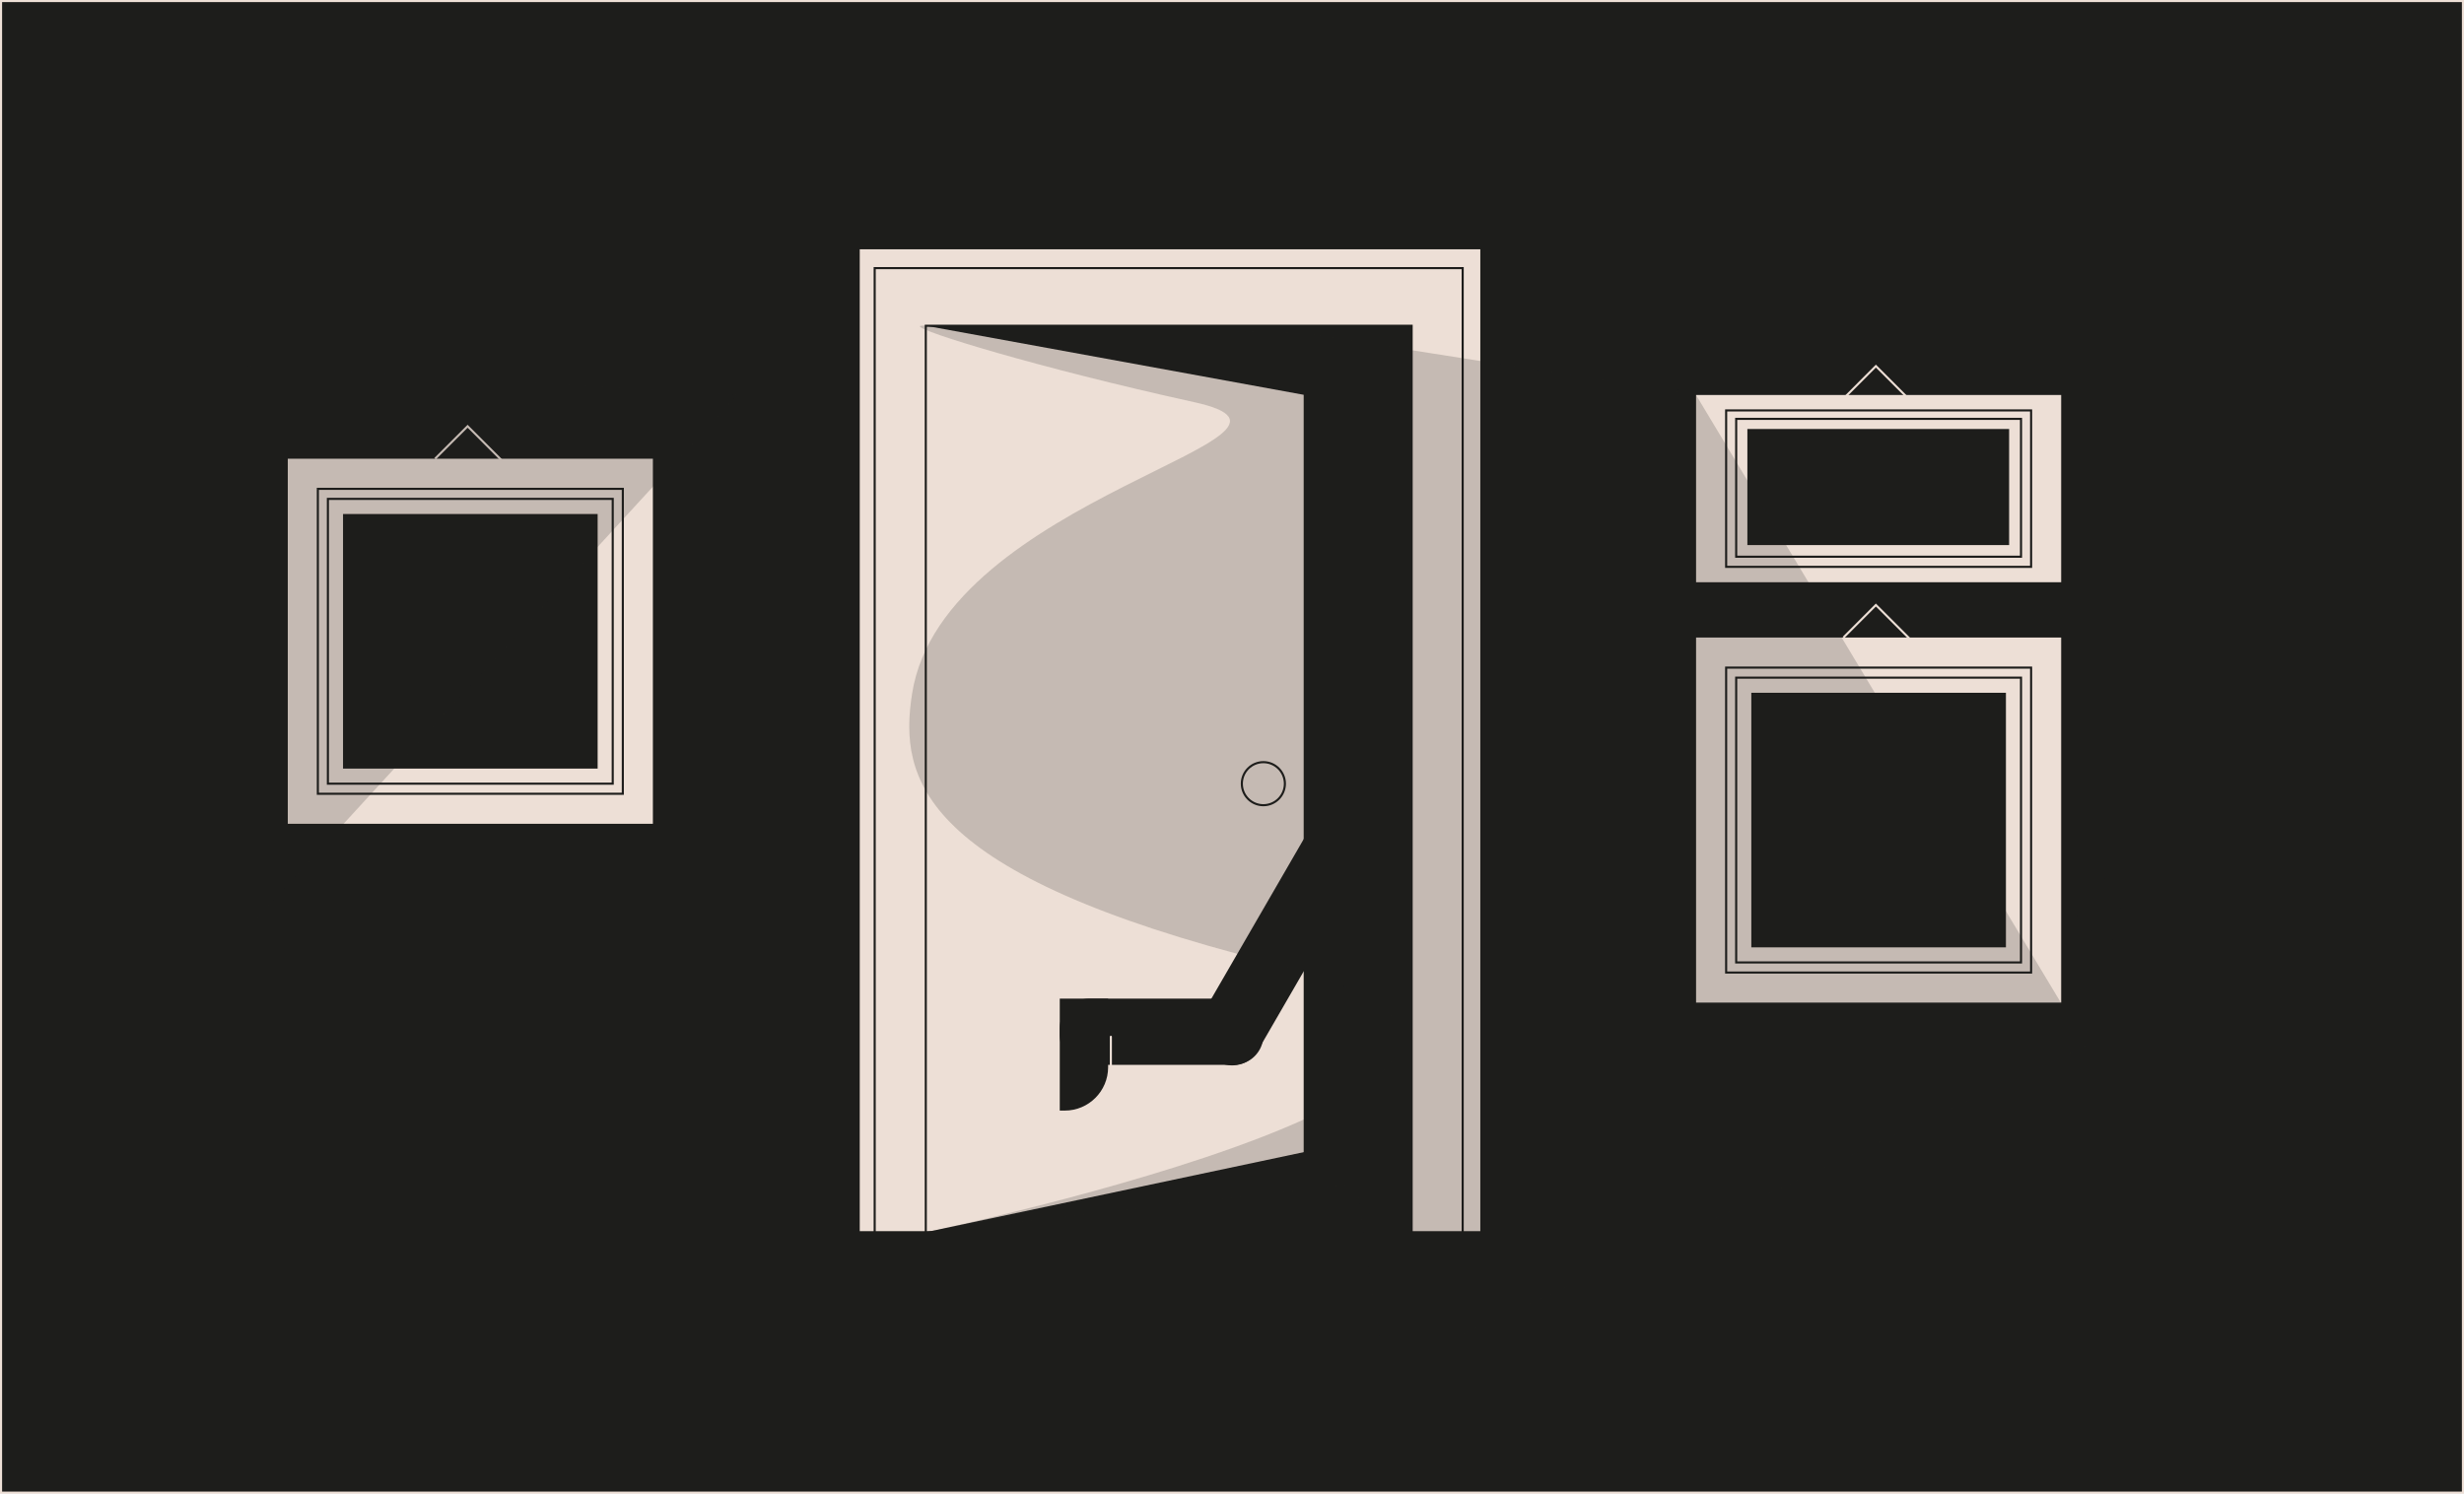
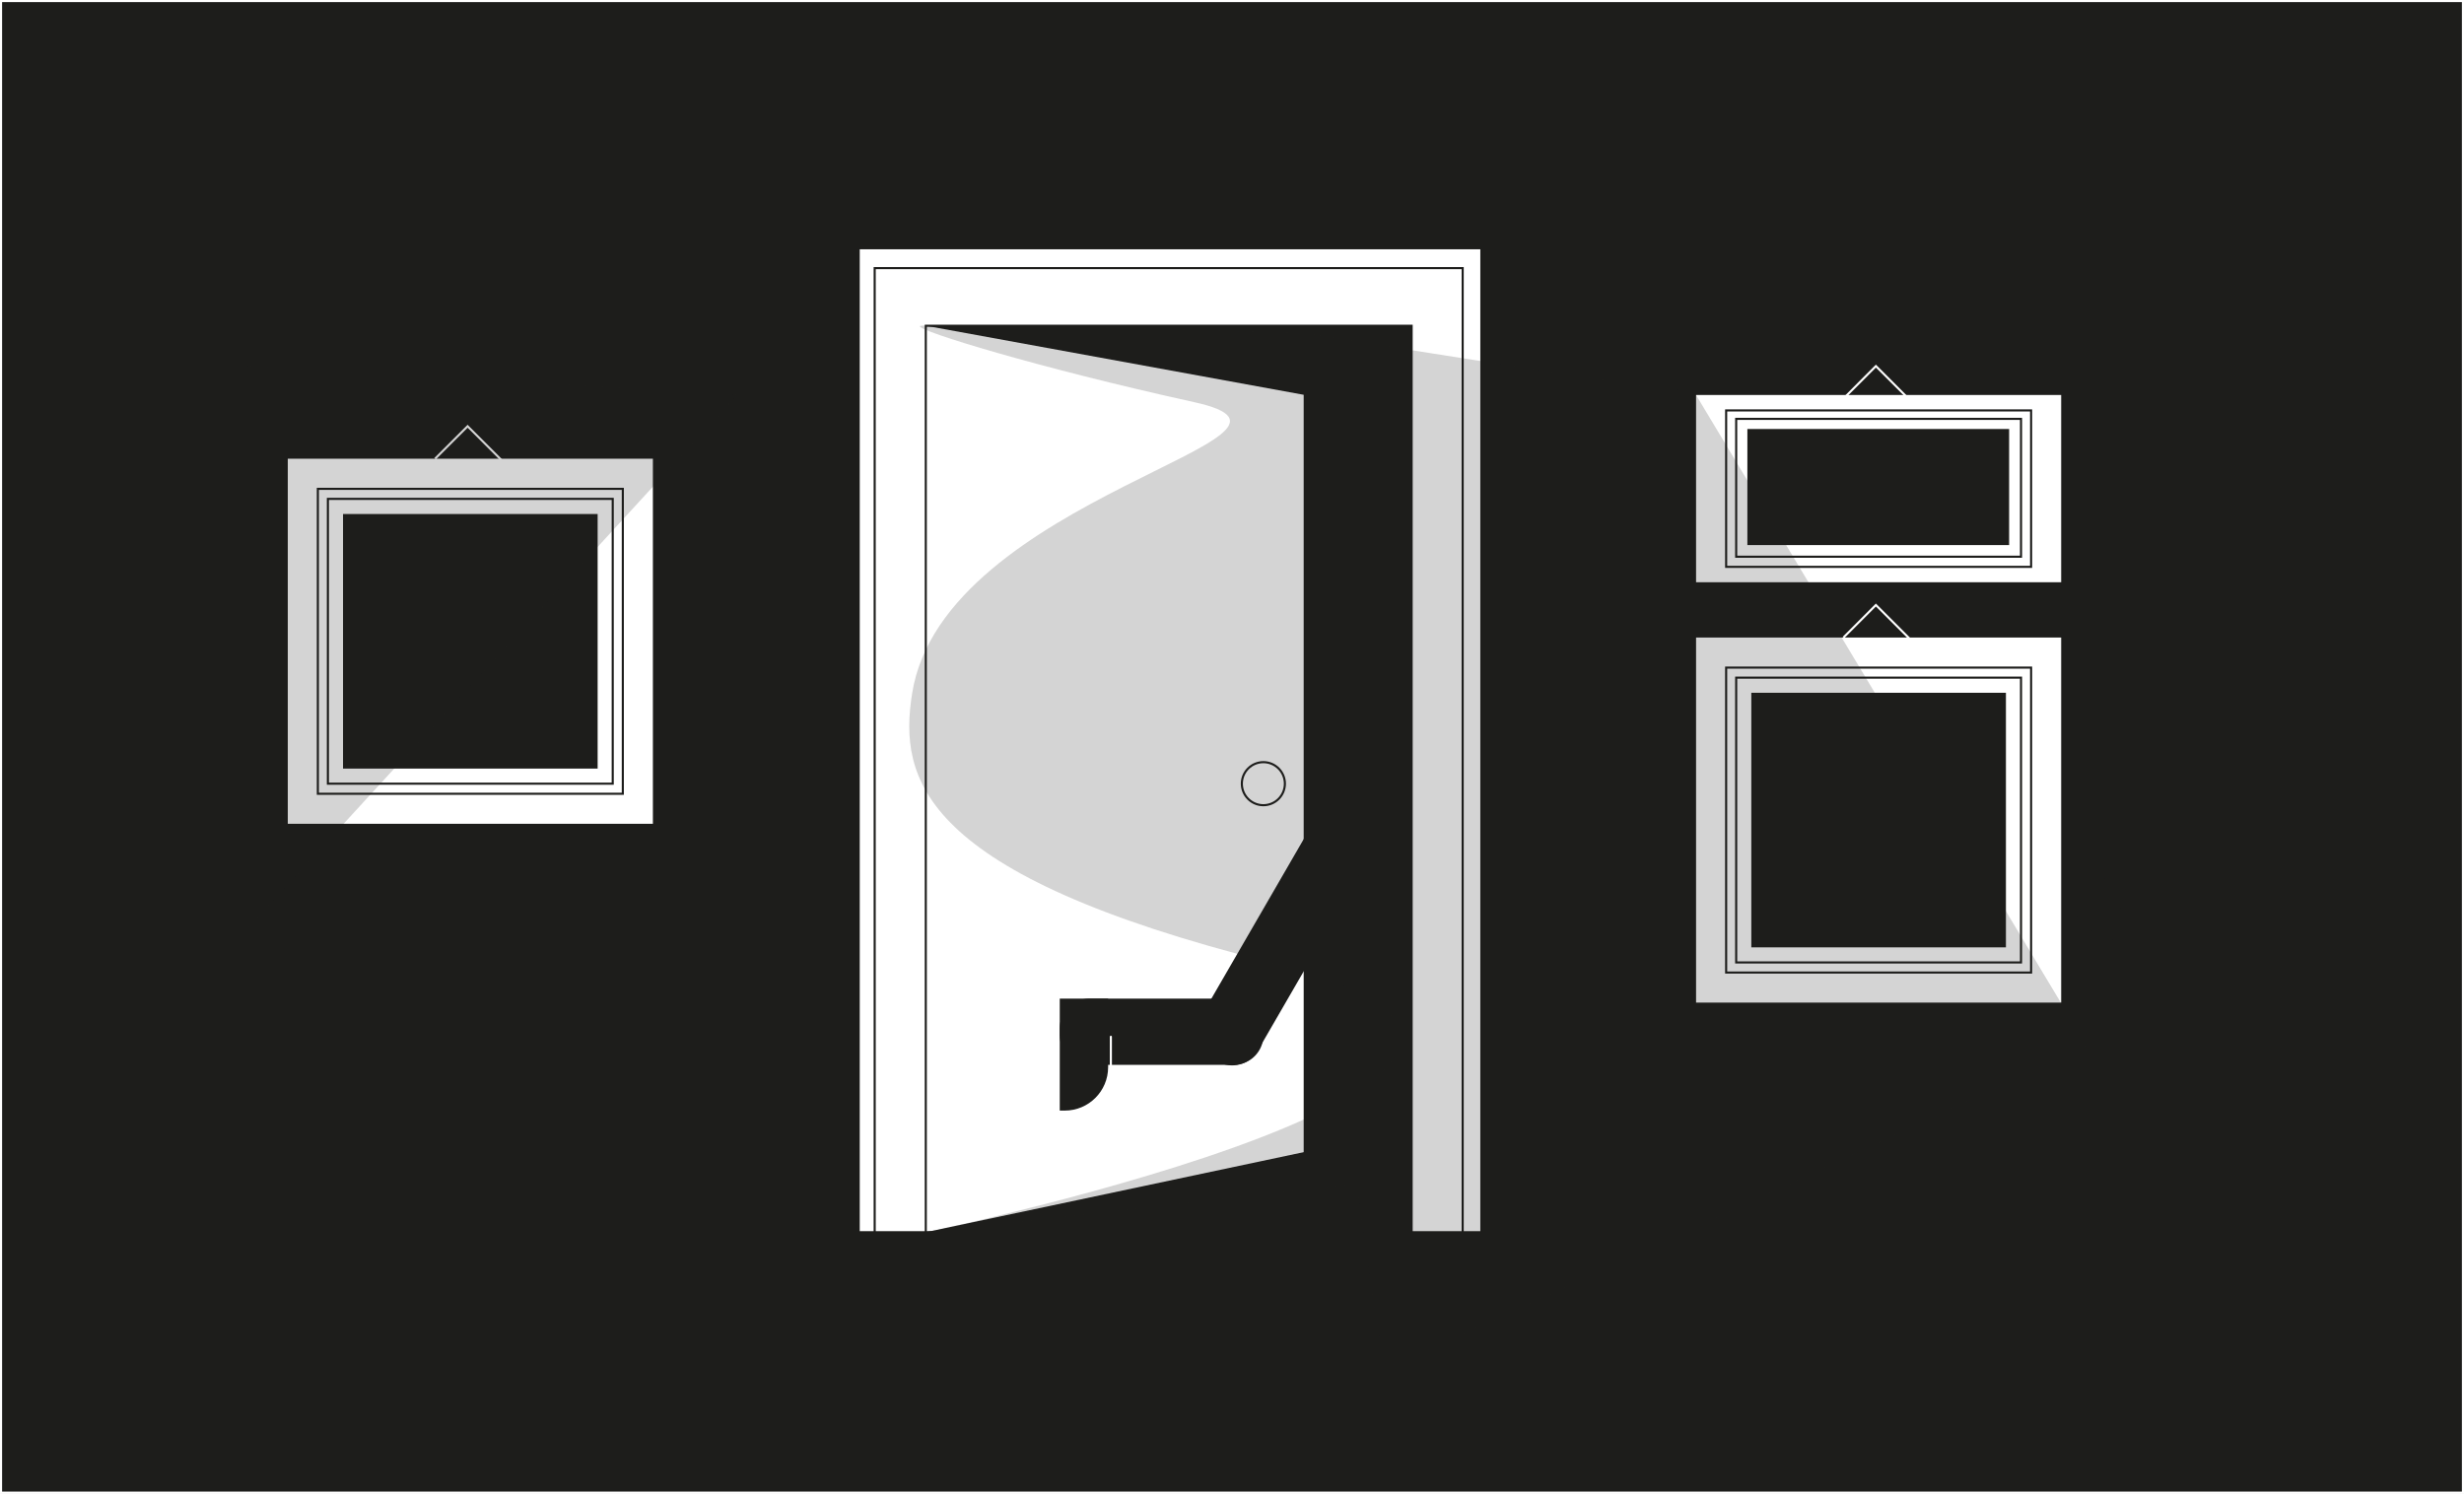
<svg xmlns="http://www.w3.org/2000/svg" viewBox="0 0 493.26 299.05">
  <defs>
-     <style>.d,.e,.f,.g,.h{stroke-miterlimit:10;}.d,.e,.f,.i{fill:none;}.d,.f,.g,.j,.k,.h,.i{stroke-width:.42px;}.d,.j,.h{stroke:#eddfd6;}.e{stroke-width:.42px;}.e,.f,.g,.k,.i{stroke:#1d1d1b;}.l,.g{fill:#eddfd6;}.m,.n,.j,.k,.h{fill:#1d1d1b;}.f,.j,.k,.i{stroke-linecap:round;}.n{opacity:.19;}.j,.k,.i{stroke-linejoin:round;}</style>
+     <style>.d,.e,.f,.g,.h{stroke-miterlimit:10;}.d,.e,.f,.i{fill:none;}.d,.f,.g,.j,.k,.h,.i{stroke-width:.42px;}.d,.j,.h{stroke:#fff;}.e{stroke-width:.42px;}.e,.f,.g,.k,.i{stroke:#1d1d1b;}.l,.g{fill:#fff;}.m,.n,.j,.k,.h{fill:#1d1d1b;}.f,.j,.k,.i{stroke-linecap:round;}.n{opacity:.19;}.j,.k,.i{stroke-linejoin:round;}</style>
  </defs>
  <g id="a" />
  <g id="b">
    <g id="c">
      <rect class="h" x=".21" y=".21" width="492.84" height="298.63" />
      <path class="m" d="M430.37,183.93c-2.46,0-4.68,1-6.29,2.61-1.61,1.61-2.61,3.84-2.61,6.29,0-2.46-1-4.68-2.61-6.29-1.61-1.61-3.83-2.61-6.29-2.61,2.46,0,4.68-1,6.29-2.61,1.61-1.61,2.61-3.84,2.61-6.29,0,4.91,3.98,8.9,8.9,8.9Z" />
      <line class="f" x1="119.85" y1="209.35" x2="365.03" y2="209.35" />
      <line class="k" x1="338.84" y1="76.78" x2="338.84" y2="85.22" />
      <polyline class="i" points="335.04 76.78 338.84 81.39 342.73 81.39" />
      <line class="k" x1="350.01" y1="85.22" x2="350.01" y2="76.78" />
      <polyline class="i" points="353.81 85.22 350.01 80.61 346.11 80.61" />
      <g>
        <rect class="g" x="171.9" y="49.7" width="124.65" height="197" />
        <rect class="g" x="175.1" y="53.68" width="117.71" height="193.02" />
        <rect class="g" x="185.33" y="65.22" width="97.26" height="181.47" />
        <ellipse class="h" cx="265.87" cy="159.09" rx="2.64" ry="3.9" />
        <polygon class="m" points="185.33 65.22 260.98 79.04 260.98 246.7 282.59 246.7 282.59 65.22 185.33 65.22" />
        <polygon class="m" points="185.33 246.7 276.19 227.45 276.19 246.7 185.33 246.7" />
        <circle class="e" cx="252.91" cy="156.9" r="4.31" />
        <rect class="m" x="250.43" y="160.12" width="13.26" height="55.79" rx="5.95" ry="5.95" transform="translate(128.75 -103.47) rotate(30.06)" />
        <rect class="m" x="225.89" y="186.17" width="13.26" height="40.78" rx="5.95" ry="5.95" transform="translate(25.97 439.08) rotate(-90)" />
        <path class="m" d="M212.14,199.93h9.69v13.74c0,4.79-3.89,8.68-8.68,8.68h-1v-22.42h0Z" />
        <line class="j" x1="222.38" y1="207.57" x2="222.38" y2="216.78" />
      </g>
      <rect class="l" x="57.61" y="91.84" width="73.09" height="73.09" />
      <rect class="g" x="63.63" y="97.87" width="61.05" height="61.05" />
      <rect class="g" x="65.64" y="99.88" width="57.02" height="57.02" />
      <polyline class="d" points="87.1 91.84 93.61 85.34 100.56 92.29" />
      <rect class="h" x="68.46" y="102.7" width="51.39" height="51.39" />
      <rect class="l" x="339.53" y="127.64" width="73.09" height="73.09" />
      <rect class="g" x="345.55" y="133.66" width="61.05" height="61.05" />
      <rect class="g" x="347.56" y="135.67" width="57.02" height="57.02" />
      <polyline class="d" points="369.03 127.64 375.53 121.13 382.48 128.08" />
      <rect class="h" x="350.38" y="138.49" width="51.39" height="51.39" />
      <rect class="l" x="339.53" y="79.08" width="73.09" height="37.49" />
      <rect class="g" x="345.55" y="82.17" width="61.05" height="31.32" />
      <rect class="g" x="347.56" y="83.86" width="57.02" height="27.6" />
      <polyline class="d" points="369.03 79.81 375.53 73.3 382.48 80.25" />
      <rect class="h" x="349.59" y="85.68" width="52.82" height="23.66" />
      <text />
      <path class="n" d="M185.33,246.7s155.13-32.33,69.02-54c-70.2-17.66-74.46-36.74-71.76-53.84,6.25-39.62,87.85-51.43,56.48-58.34-31.38-6.91-55.24-14.27-54.93-15.21s77.13,1.44,77.13,1.44l78.26,12.33,78.19,130.27s-138.86,64.95-140.1,64.27-5.98-36.69-5.98-36.69l-86.31,9.77Z" />
      <polygon class="n" points="49.5 73.3 49.5 185.95 147.55 79.08 49.5 73.3" />
    </g>
  </g>
</svg>
